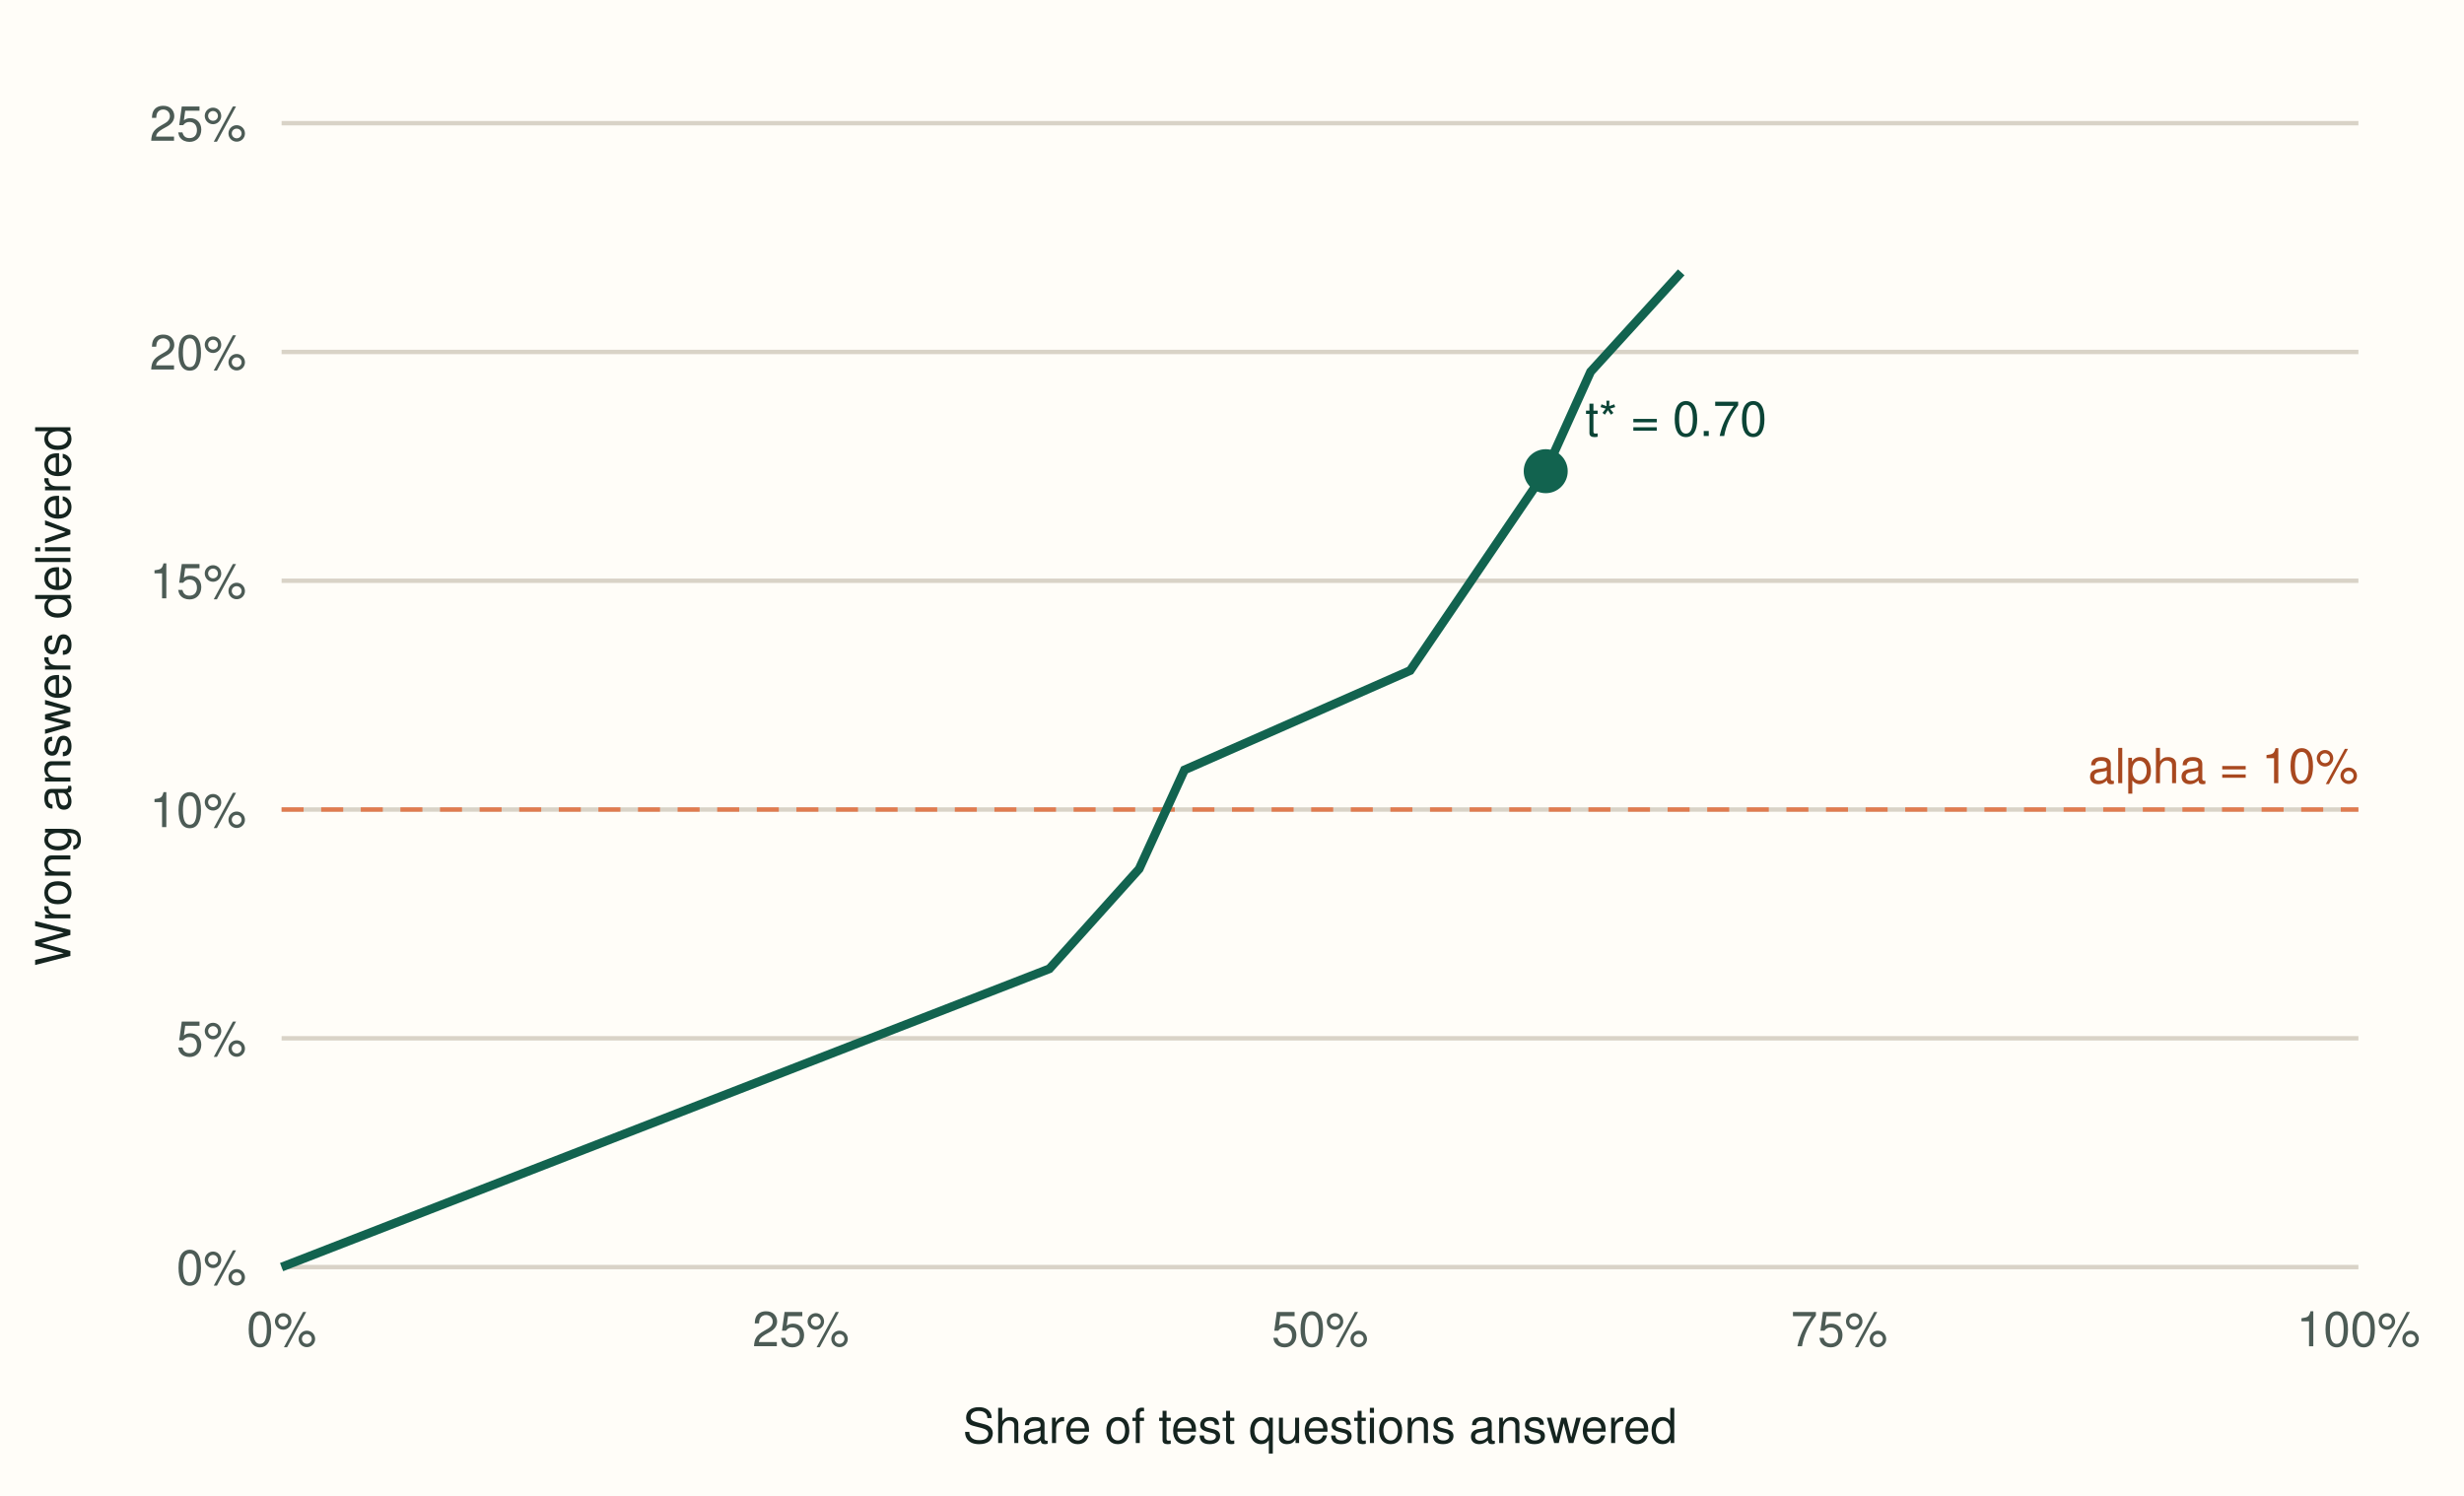
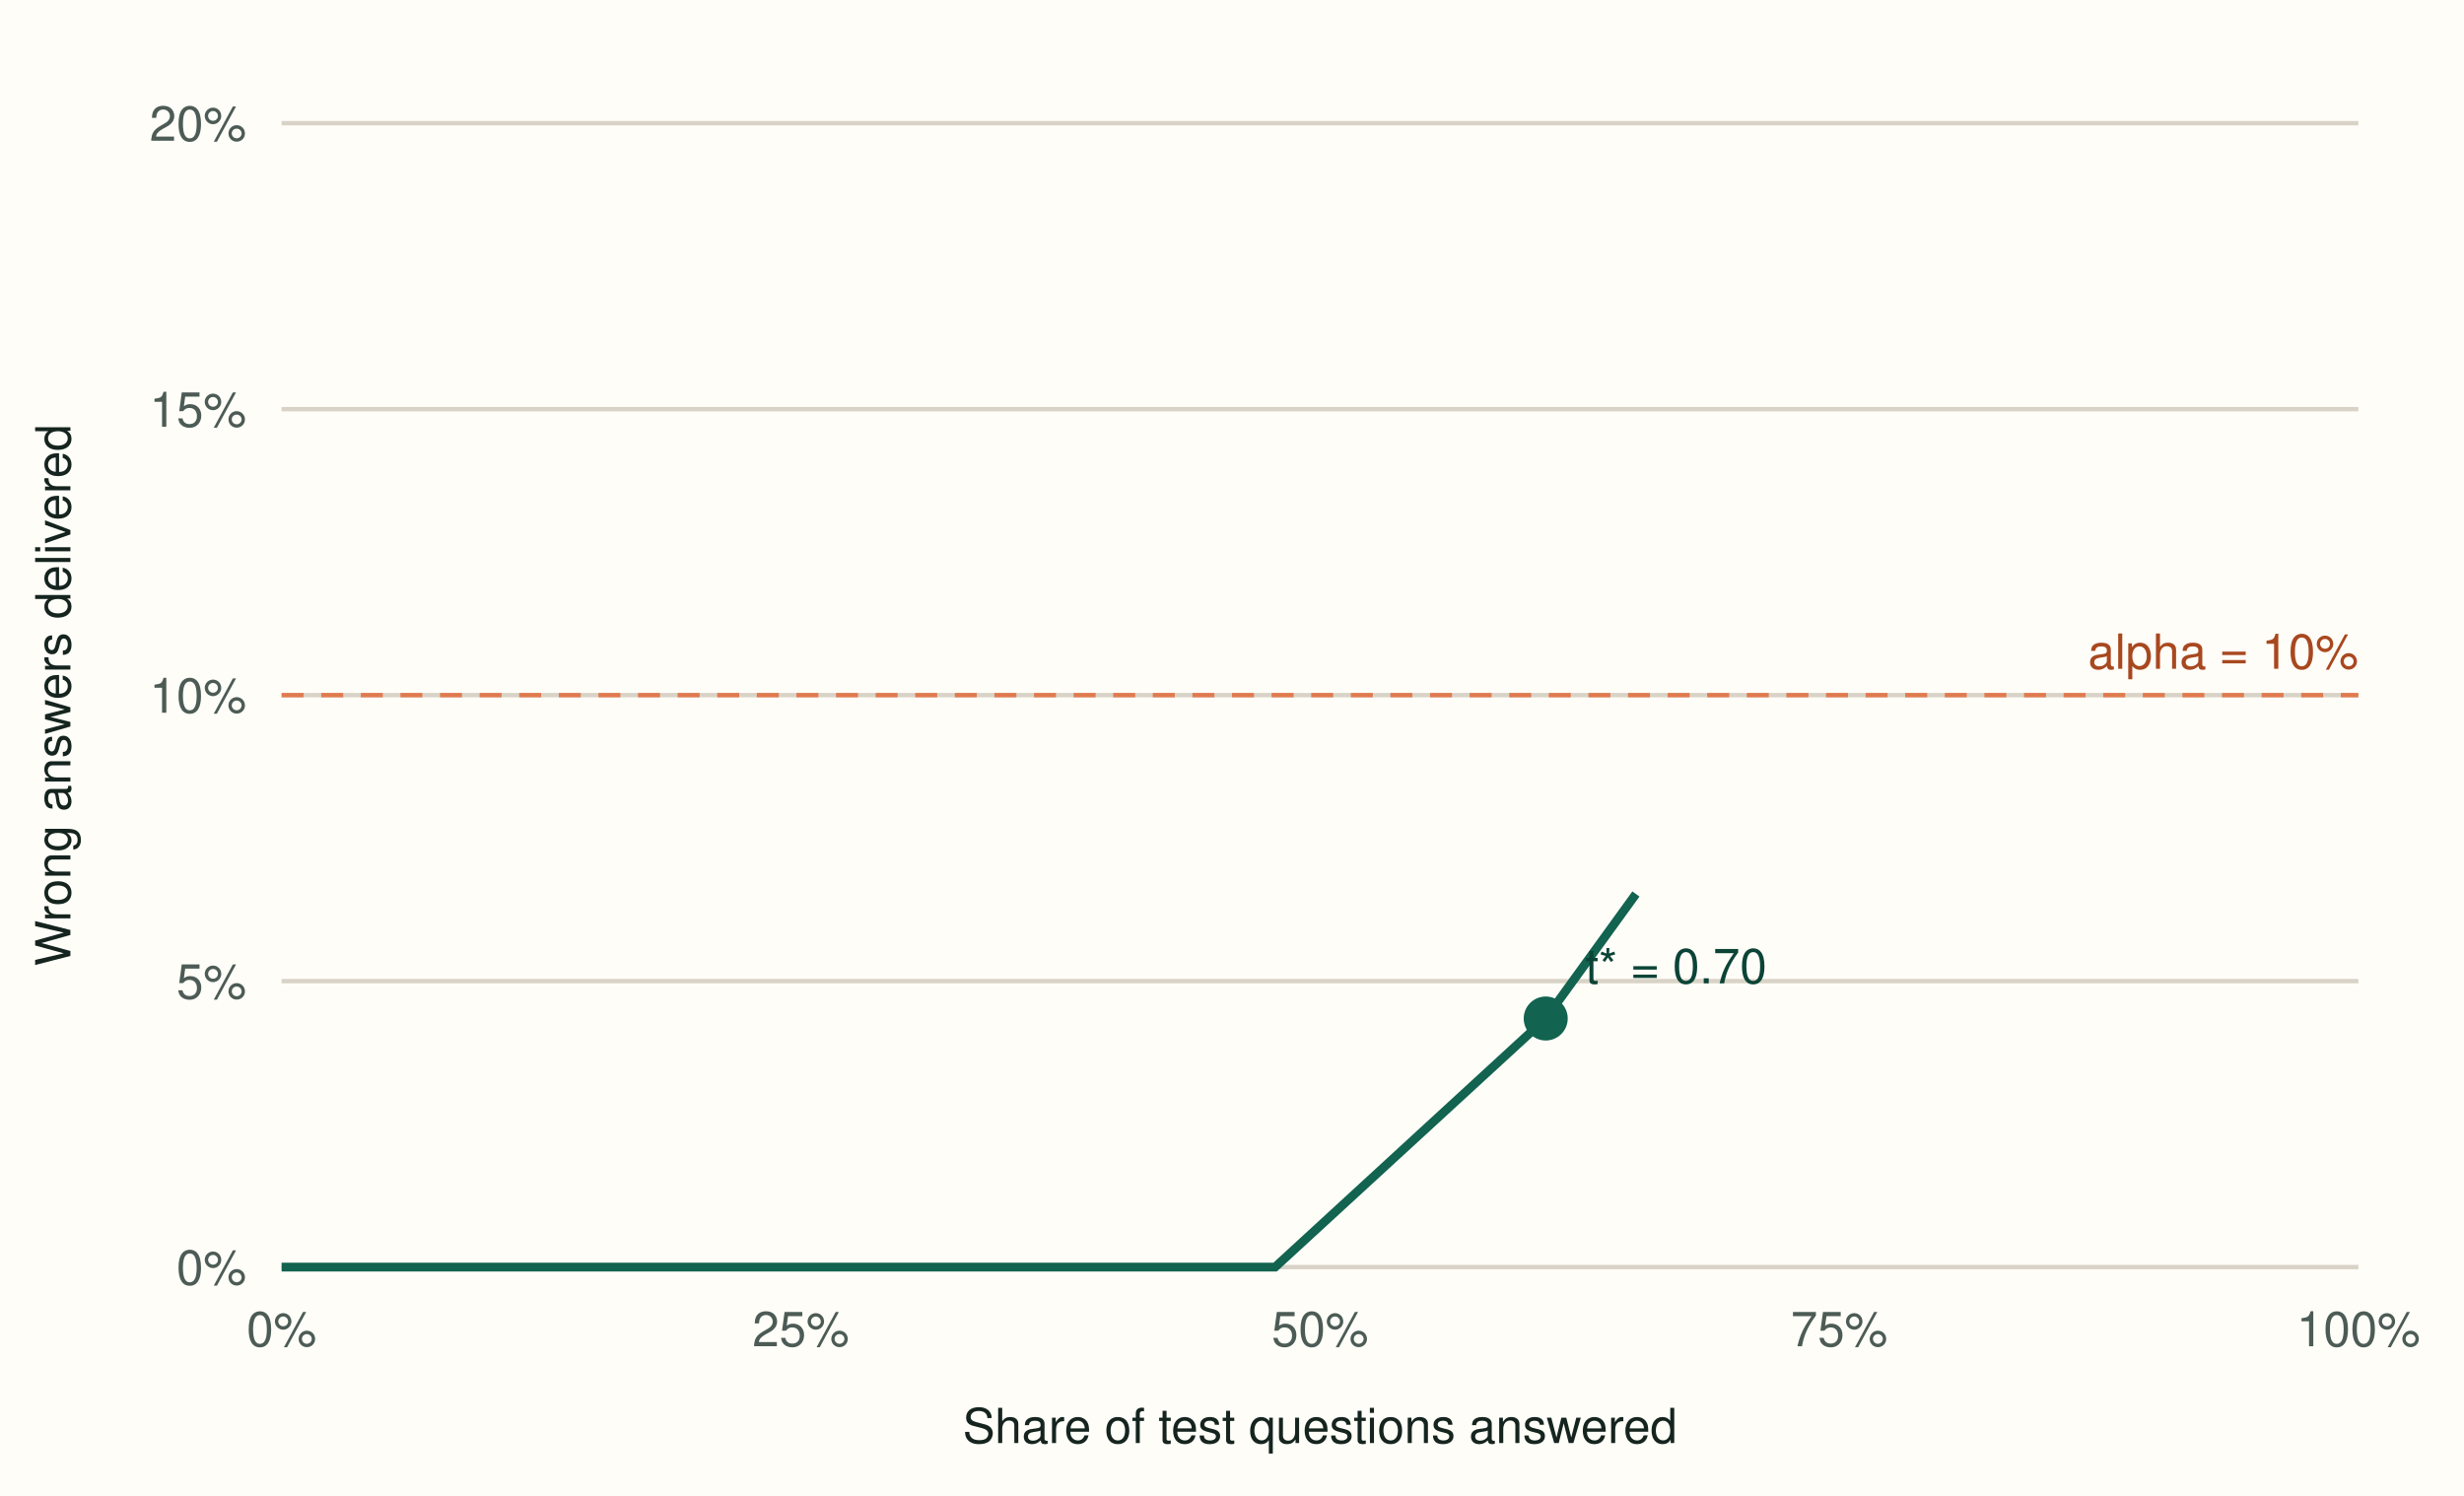
<svg xmlns="http://www.w3.org/2000/svg" viewBox="0 0 560 340" font-family="Helvetica, Arial, sans-serif" font-size="11" fill="#4c5b55">
  <rect width="560" height="340" fill="#fffdf8" />
  <line x1="64" x2="536" y1="288.0" y2="288.0" stroke="#d9d3c7" />
  <text x="56" y="292.0" text-anchor="end">0%</text>
-   <line x1="64" x2="536" y1="236.0" y2="236.0" stroke="#d9d3c7" />
-   <text x="56" y="240.0" text-anchor="end">5%</text>
-   <line x1="64" x2="536" y1="184.0" y2="184.0" stroke="#d9d3c7" />
-   <text x="56" y="188.0" text-anchor="end">10%</text>
-   <line x1="64" x2="536" y1="132.0" y2="132.0" stroke="#d9d3c7" />
-   <text x="56" y="136.0" text-anchor="end">15%</text>
-   <line x1="64" x2="536" y1="80.0" y2="80.0" stroke="#d9d3c7" />
-   <text x="56" y="84.0" text-anchor="end">20%</text>
+   <line x1="64" x2="536" y1="223.0" y2="223.0" stroke="#d9d3c7" />
+   <text x="56" y="227.0" text-anchor="end">5%</text>
+   <line x1="64" x2="536" y1="158.0" y2="158.0" stroke="#d9d3c7" />
+   <text x="56" y="162.0" text-anchor="end">10%</text>
+   <line x1="64" x2="536" y1="93.0" y2="93.0" stroke="#d9d3c7" />
+   <text x="56" y="97.0" text-anchor="end">15%</text>
  <line x1="64" x2="536" y1="28.0" y2="28.0" stroke="#d9d3c7" />
-   <text x="56" y="32.0" text-anchor="end">25%</text>
+   <text x="56" y="32.0" text-anchor="end">20%</text>
  <text x="64.0" y="306" text-anchor="middle">0%</text>
  <text x="182.0" y="306" text-anchor="middle">25%</text>
  <text x="300.0" y="306" text-anchor="middle">50%</text>
  <text x="418.0" y="306" text-anchor="middle">75%</text>
  <text x="536.0" y="306" text-anchor="middle">100%</text>
-   <line x1="64" x2="536" y1="184.0" y2="184.0" stroke="#e07b4f" stroke-dasharray="5 4" />
-   <text x="536" y="178.0" text-anchor="end" fill="#a8481f">alpha = 10%</text>
-   <path d="M64.0,288.0 L238.5,220.2 L258.9,197.5 L269.2,175.0 L320.5,152.4 L351.3,107.1 L361.5,84.5 L382.1,61.9 L382.1,61.9" fill="none" stroke="#12634f" stroke-width="2" />
-   <circle cx="351.3" cy="107.1" r="5" fill="#12634f" />
-   <text x="360.3" y="99.1" fill="#0b4436">t* = 0.70</text>
+   <line x1="64" x2="536" y1="158.0" y2="158.0" stroke="#e07b4f" stroke-dasharray="5 4" />
+   <text x="536" y="152.0" text-anchor="end" fill="#a8481f">alpha = 10%</text>
+   <path d="M64.0,288.0 L125.5,288.0 L176.9,288.0 L279.5,288.0 L289.8,288.0 L351.3,231.5 L371.8,203.2 L371.8,203.2" fill="none" stroke="#12634f" stroke-width="2" />
+   <circle cx="351.3" cy="231.5" r="5" fill="#12634f" />
+   <text x="360.3" y="223.5" fill="#0b4436">t* = 0.70</text>
  <text x="300.0" y="328" text-anchor="middle" fill="#15241f">Share of test questions answered</text>
  <text transform="translate(16 158.0) rotate(-90)" text-anchor="middle" fill="#15241f">Wrong answers delivered</text>
</svg>
